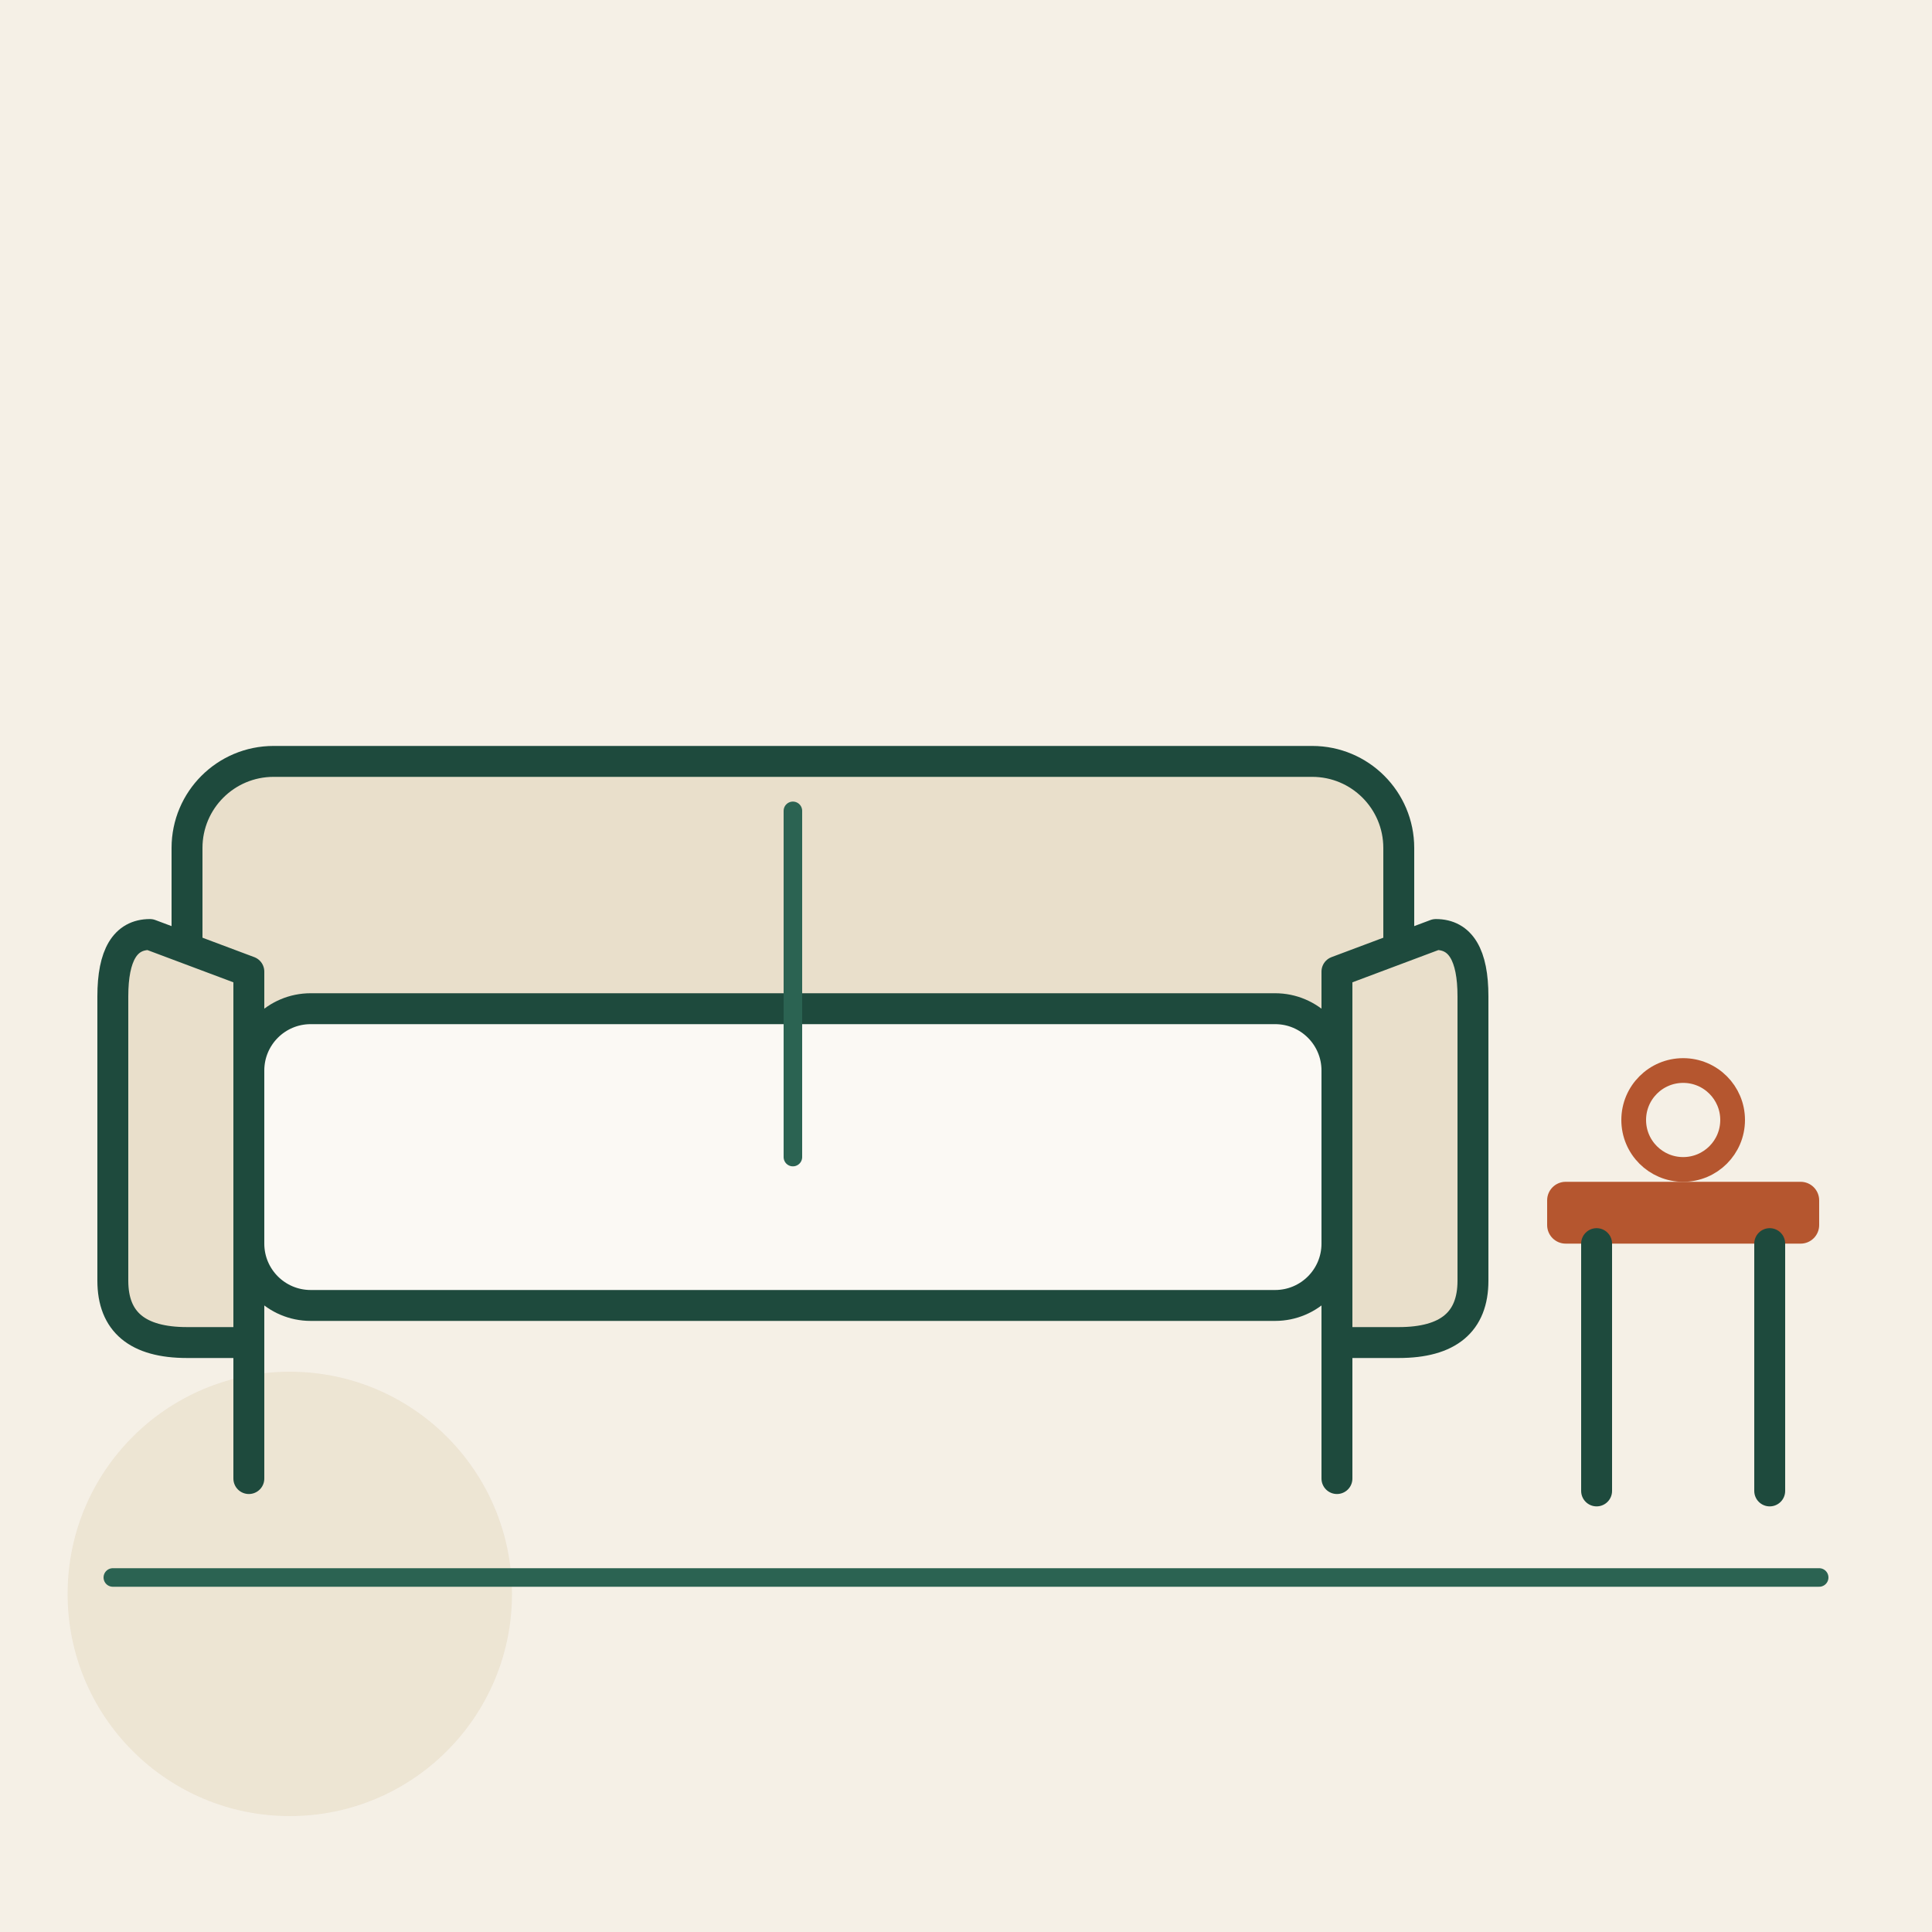
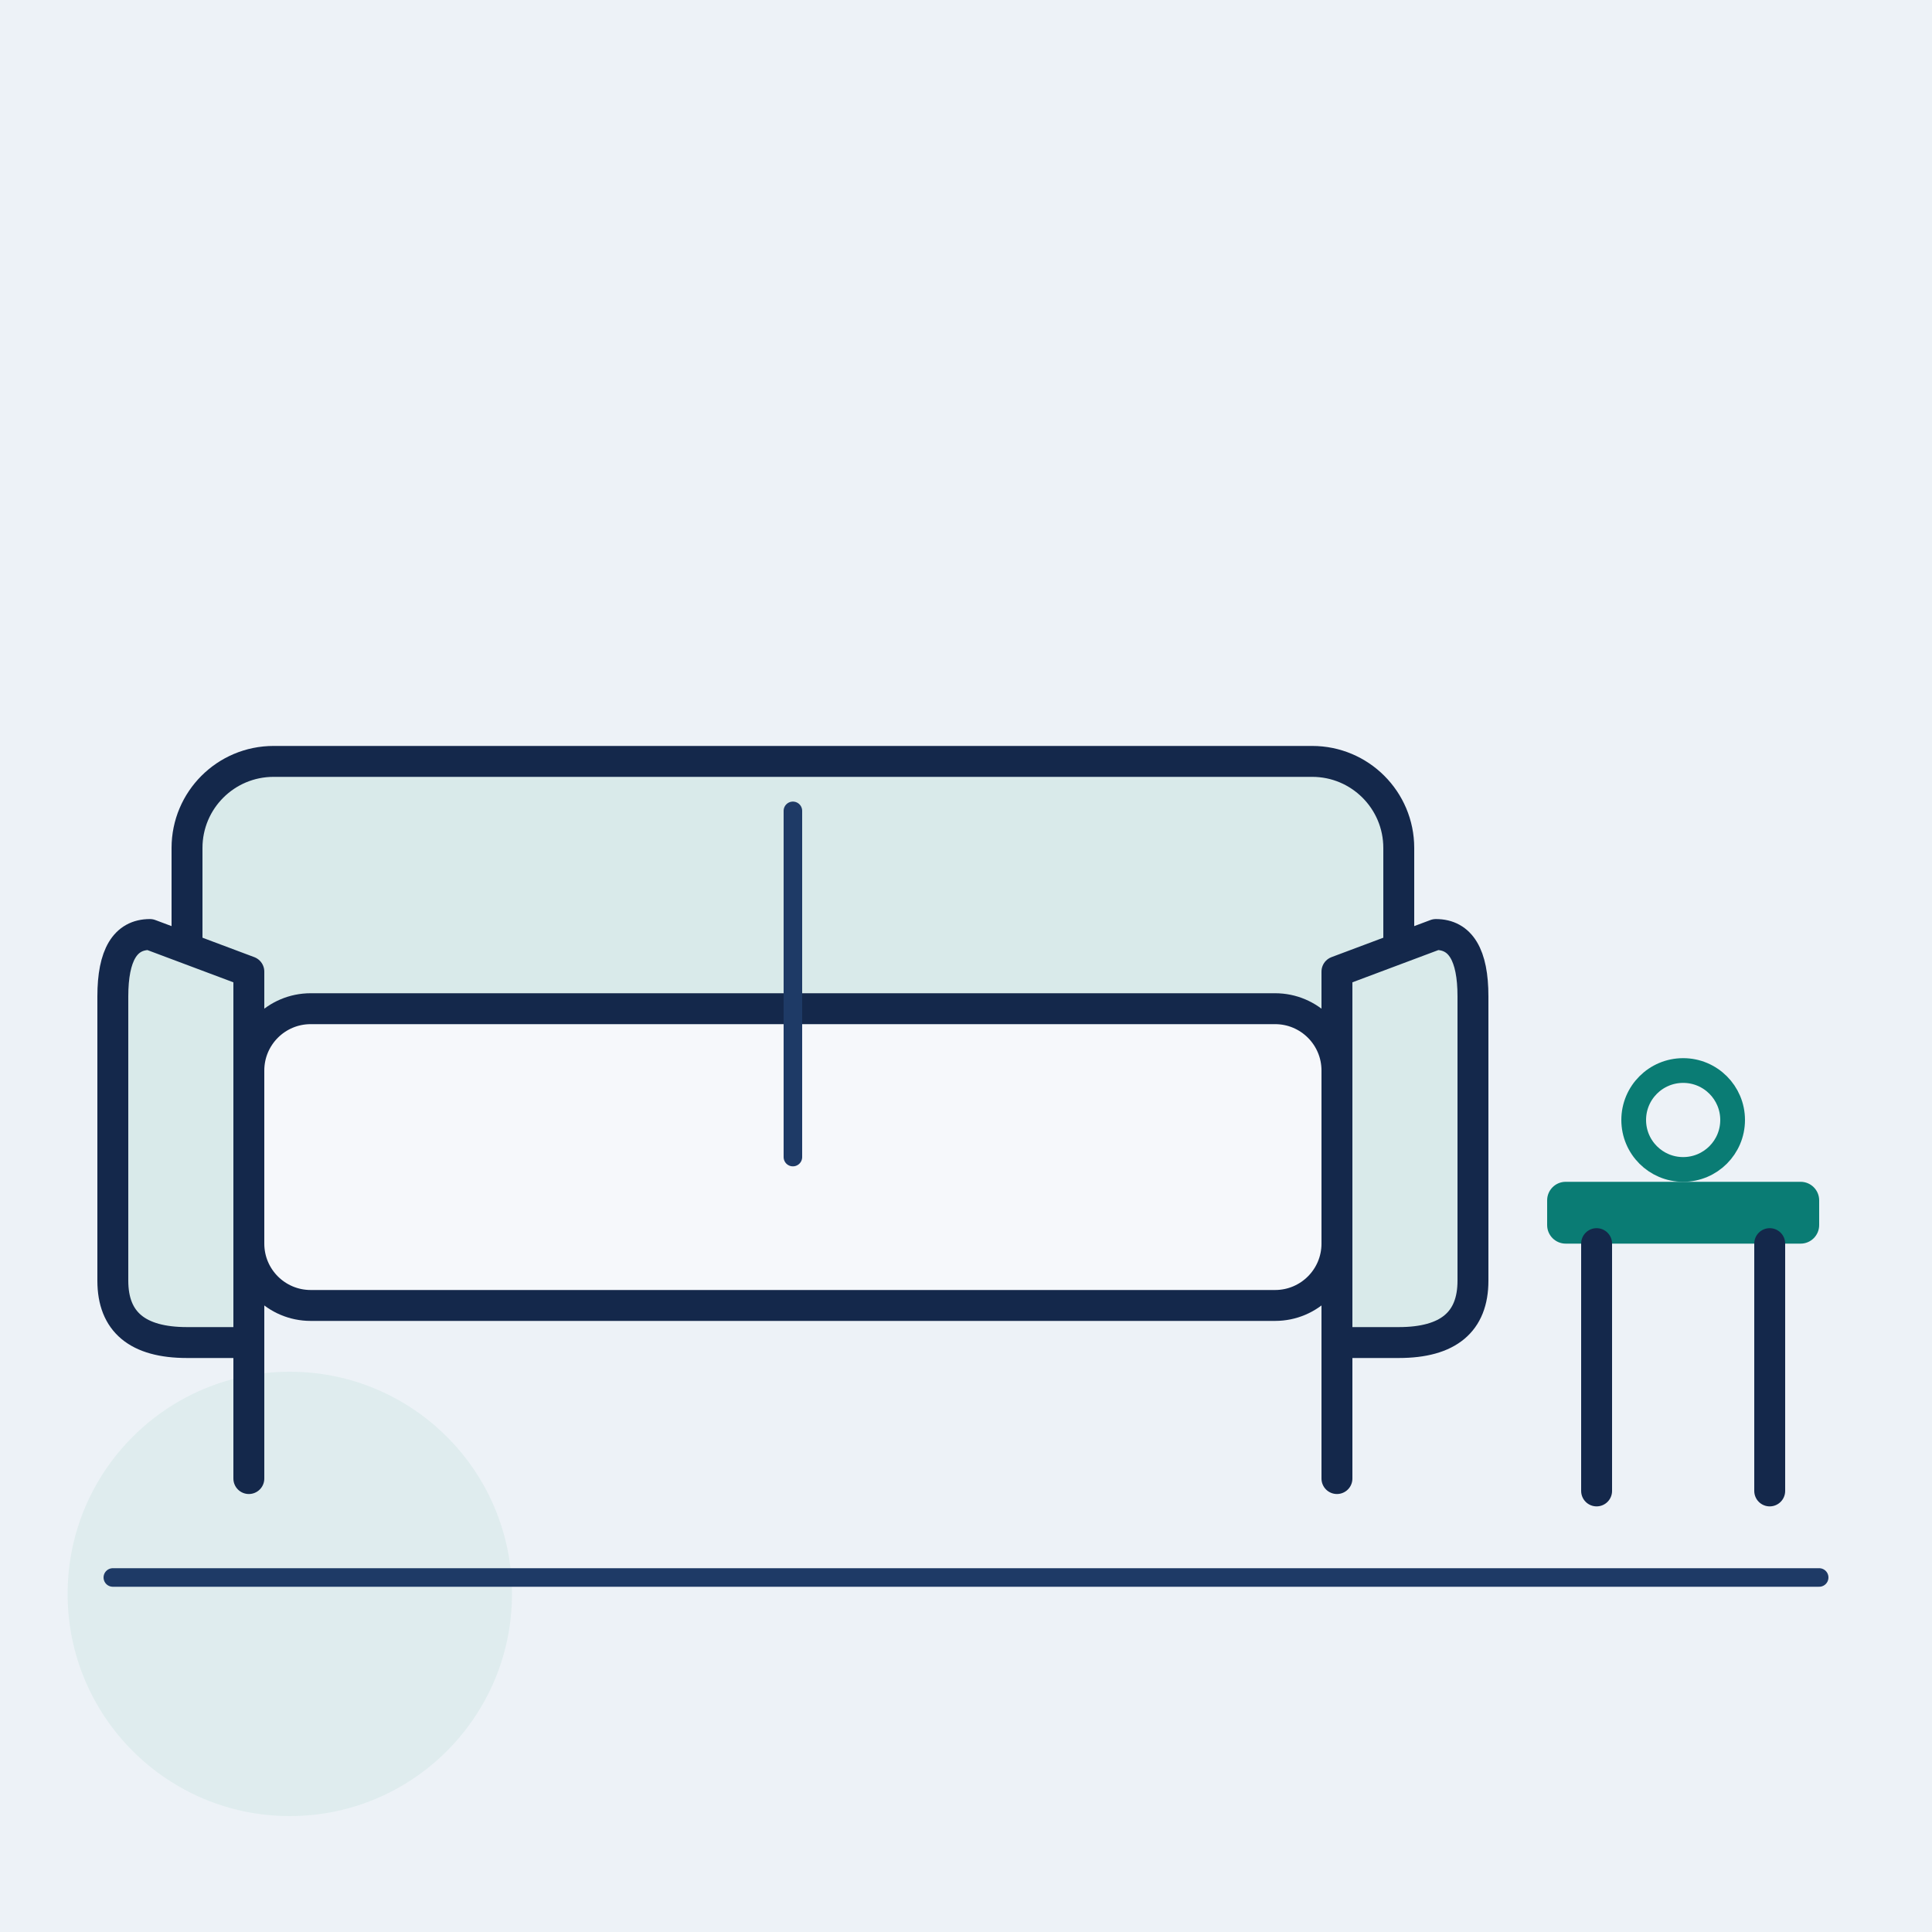
<svg xmlns="http://www.w3.org/2000/svg" viewBox="0 0 400 400" width="400" height="400" role="img" aria-label="Garden sofa illustration, photo coming soon">
-   <rect width="400" height="400" fill="#F5F0E6" />
-   <circle cx="60" cy="330" r="46" fill="#E9DFCB" opacity=".7" />
+   <rect width="400" height="400" fill="#EDF2F7" />
+   <circle cx="60" cy="330" r="46" fill="#D9EAEA" opacity=".7" />
  <g transform="translate(200 205) scale(1.28) translate(-200 -205)">
-     <path d="M62 300 H338" fill="none" stroke="#2B6352" stroke-width="3" stroke-linecap="round" stroke-linejoin="round" />
-     <rect x="74" y="168" width="196" height="70" rx="14" fill="#E9DFCB" stroke="#1E4A3D" stroke-width="5" />
-     <rect x="84" y="208" width="176" height="48" rx="10" fill="#FBF9F4" stroke="#1E4A3D" stroke-width="5" />
-     <path d="M68 196 q-6 0 -6 10 v46 q0 10 12 10 h10 v-60 z M276 196 q6 0 6 10 v46 q0 10 -12 10 h-10 v-60 z" fill="#E9DFCB" stroke="#1E4A3D" stroke-width="5" stroke-linejoin="round" />
-     <path d="M172 176 V232" fill="none" stroke="#2B6352" stroke-width="3" stroke-linecap="round" stroke-linejoin="round" />
-     <path d="M84 262 v22 M260 262 v22" fill="none" stroke="#1E4A3D" stroke-width="5" stroke-linecap="round" stroke-linejoin="round" />
-     <rect x="294" y="236" width="44" height="10" rx="3" fill="#B5562F" />
-     <path d="M302 246 v40 M330 246 v40" fill="none" stroke="#1E4A3D" stroke-width="5" stroke-linecap="round" stroke-linejoin="round" />
-     <circle cx="316" cy="226" r="8" fill="none" stroke="#B5562F" stroke-width="4" />
+     <path d="M62 300 H338" fill="none" stroke="#1E3A66" stroke-width="3" stroke-linecap="round" stroke-linejoin="round" />
+     <rect x="74" y="168" width="196" height="70" rx="14" fill="#D9EAEA" stroke="#14284B" stroke-width="5" />
+     <rect x="84" y="208" width="176" height="48" rx="10" fill="#F6F8FB" stroke="#14284B" stroke-width="5" />
+     <path d="M68 196 q-6 0 -6 10 v46 q0 10 12 10 h10 v-60 z M276 196 q6 0 6 10 v46 q0 10 -12 10 h-10 v-60 z" fill="#D9EAEA" stroke="#14284B" stroke-width="5" stroke-linejoin="round" />
+     <path d="M172 176 V232" fill="none" stroke="#1E3A66" stroke-width="3" stroke-linecap="round" stroke-linejoin="round" />
+     <path d="M84 262 v22 M260 262 v22" fill="none" stroke="#14284B" stroke-width="5" stroke-linecap="round" stroke-linejoin="round" />
+     <rect x="294" y="236" width="44" height="10" rx="3" fill="#0A7C74" />
+     <path d="M302 246 v40 M330 246 v40" fill="none" stroke="#14284B" stroke-width="5" stroke-linecap="round" stroke-linejoin="round" />
+     <circle cx="316" cy="226" r="8" fill="none" stroke="#0A7C74" stroke-width="4" />
  </g>
</svg>
